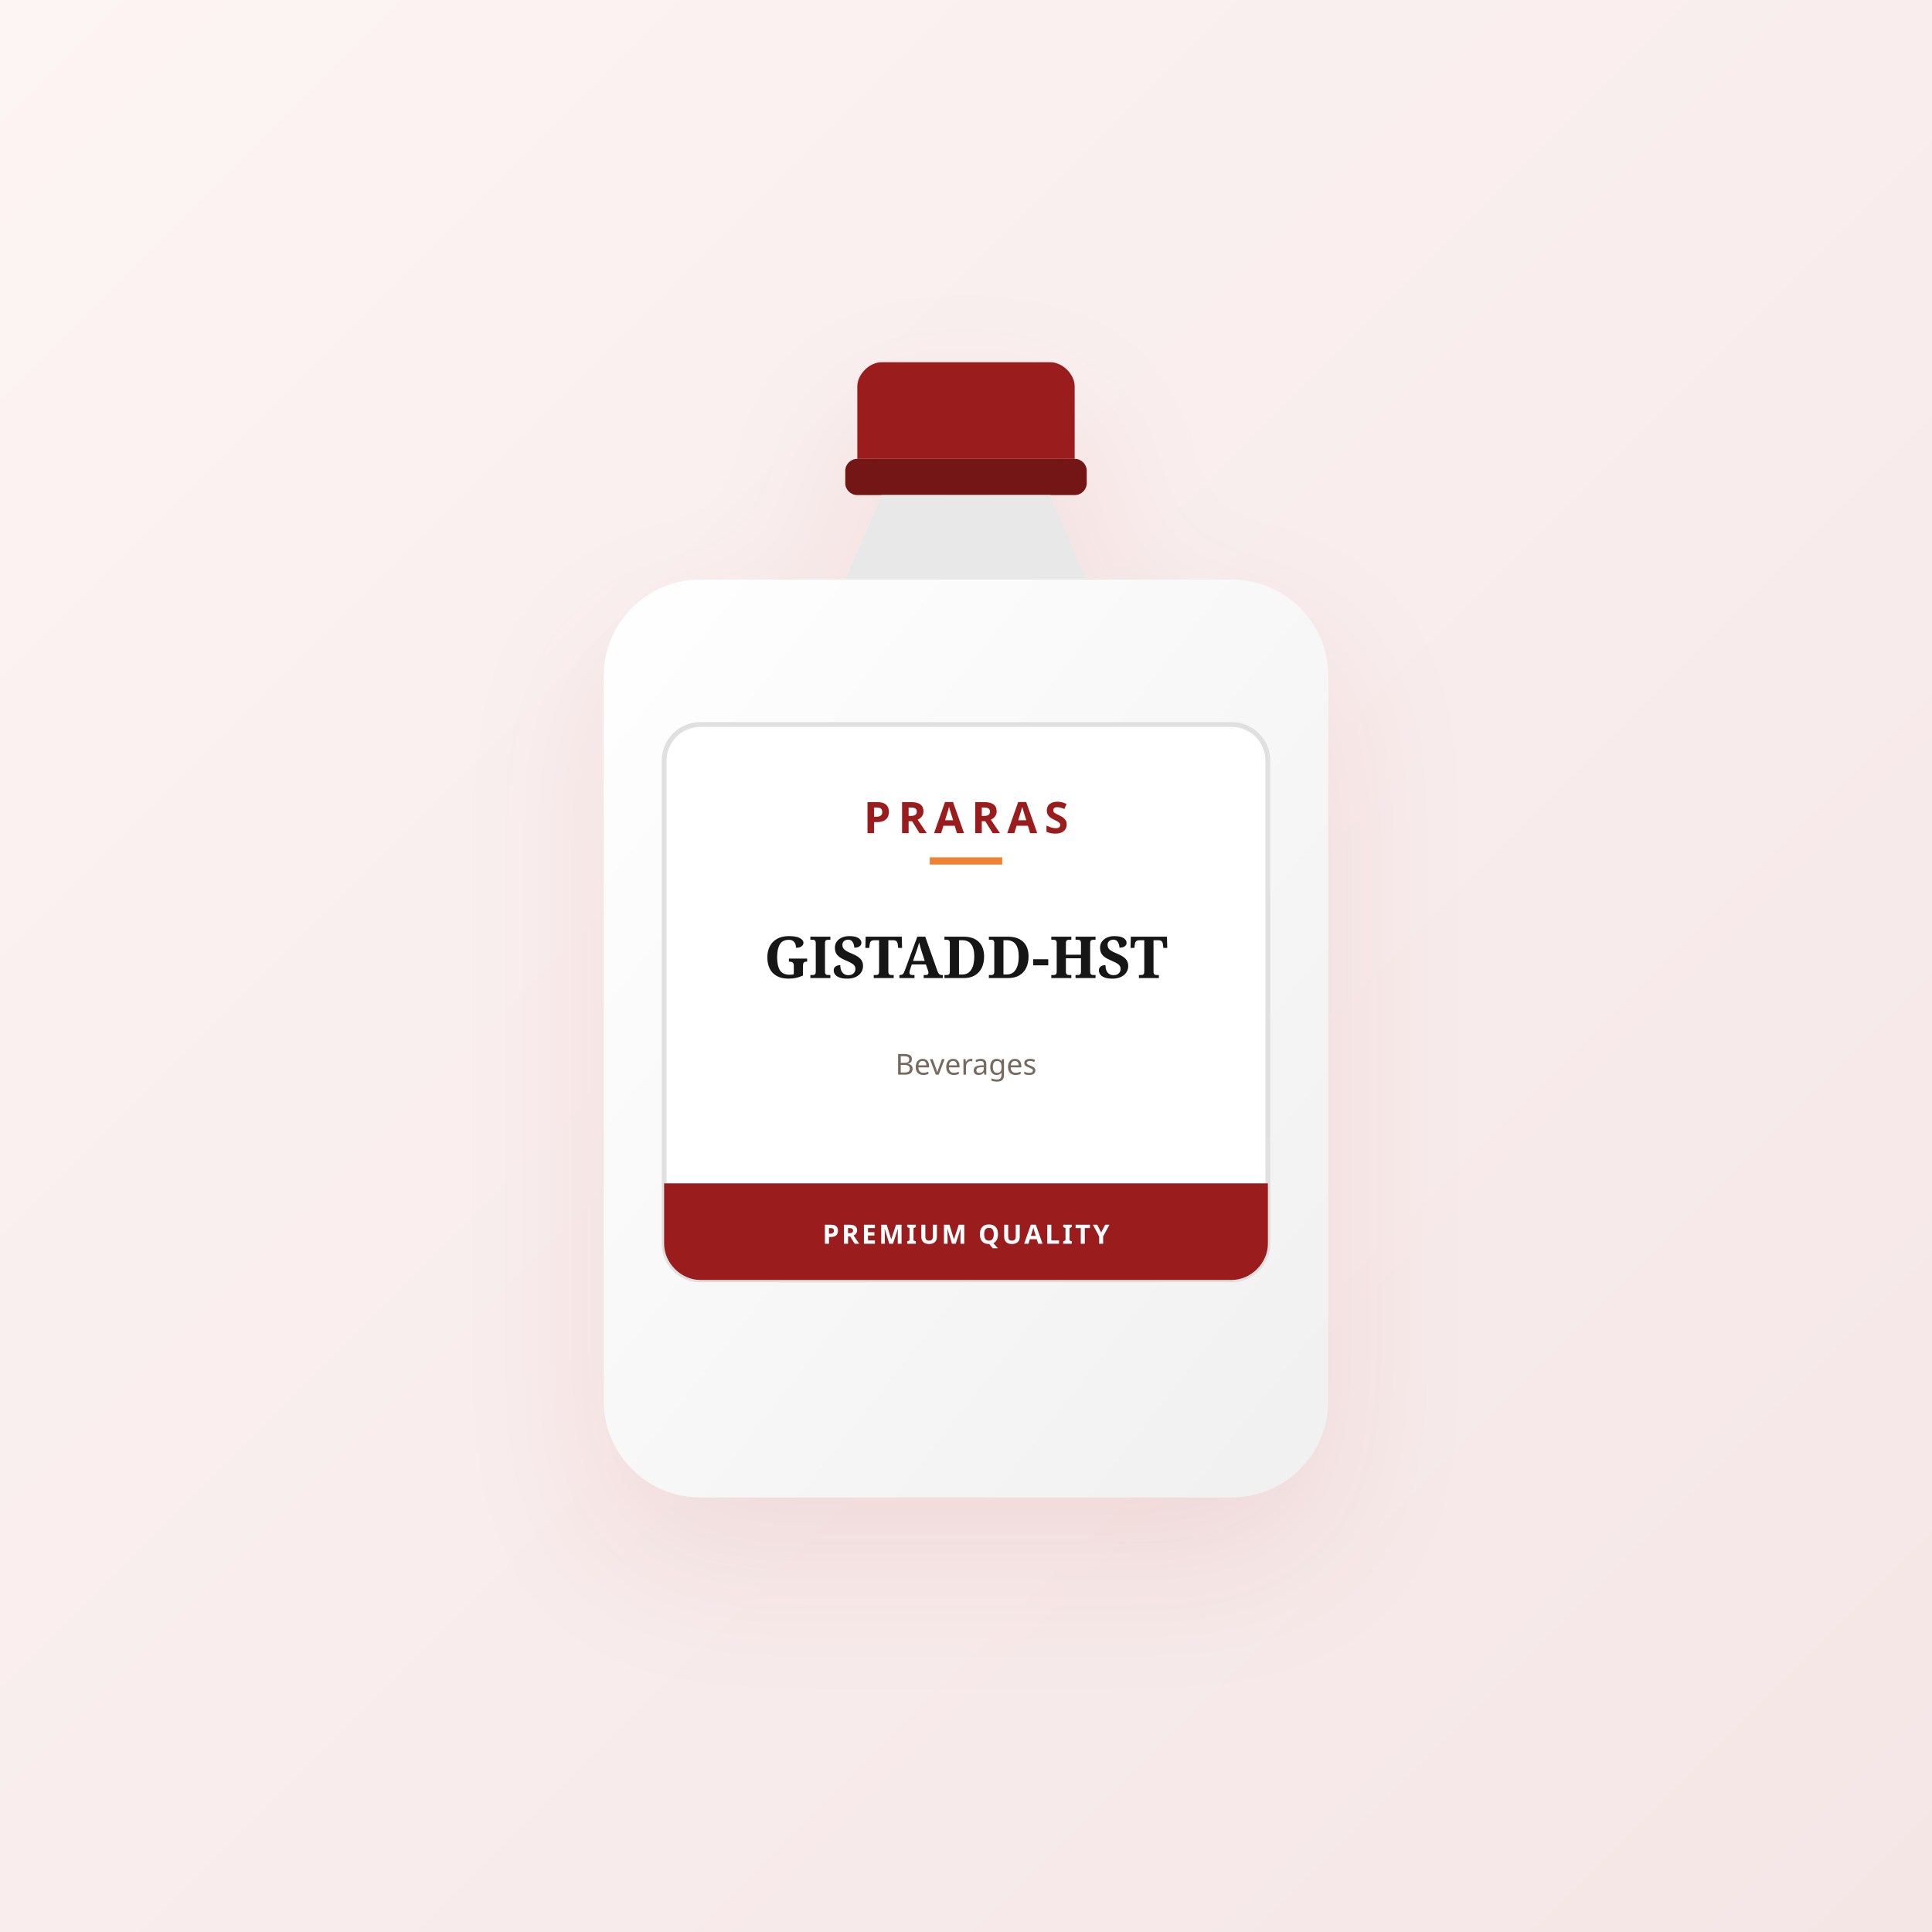
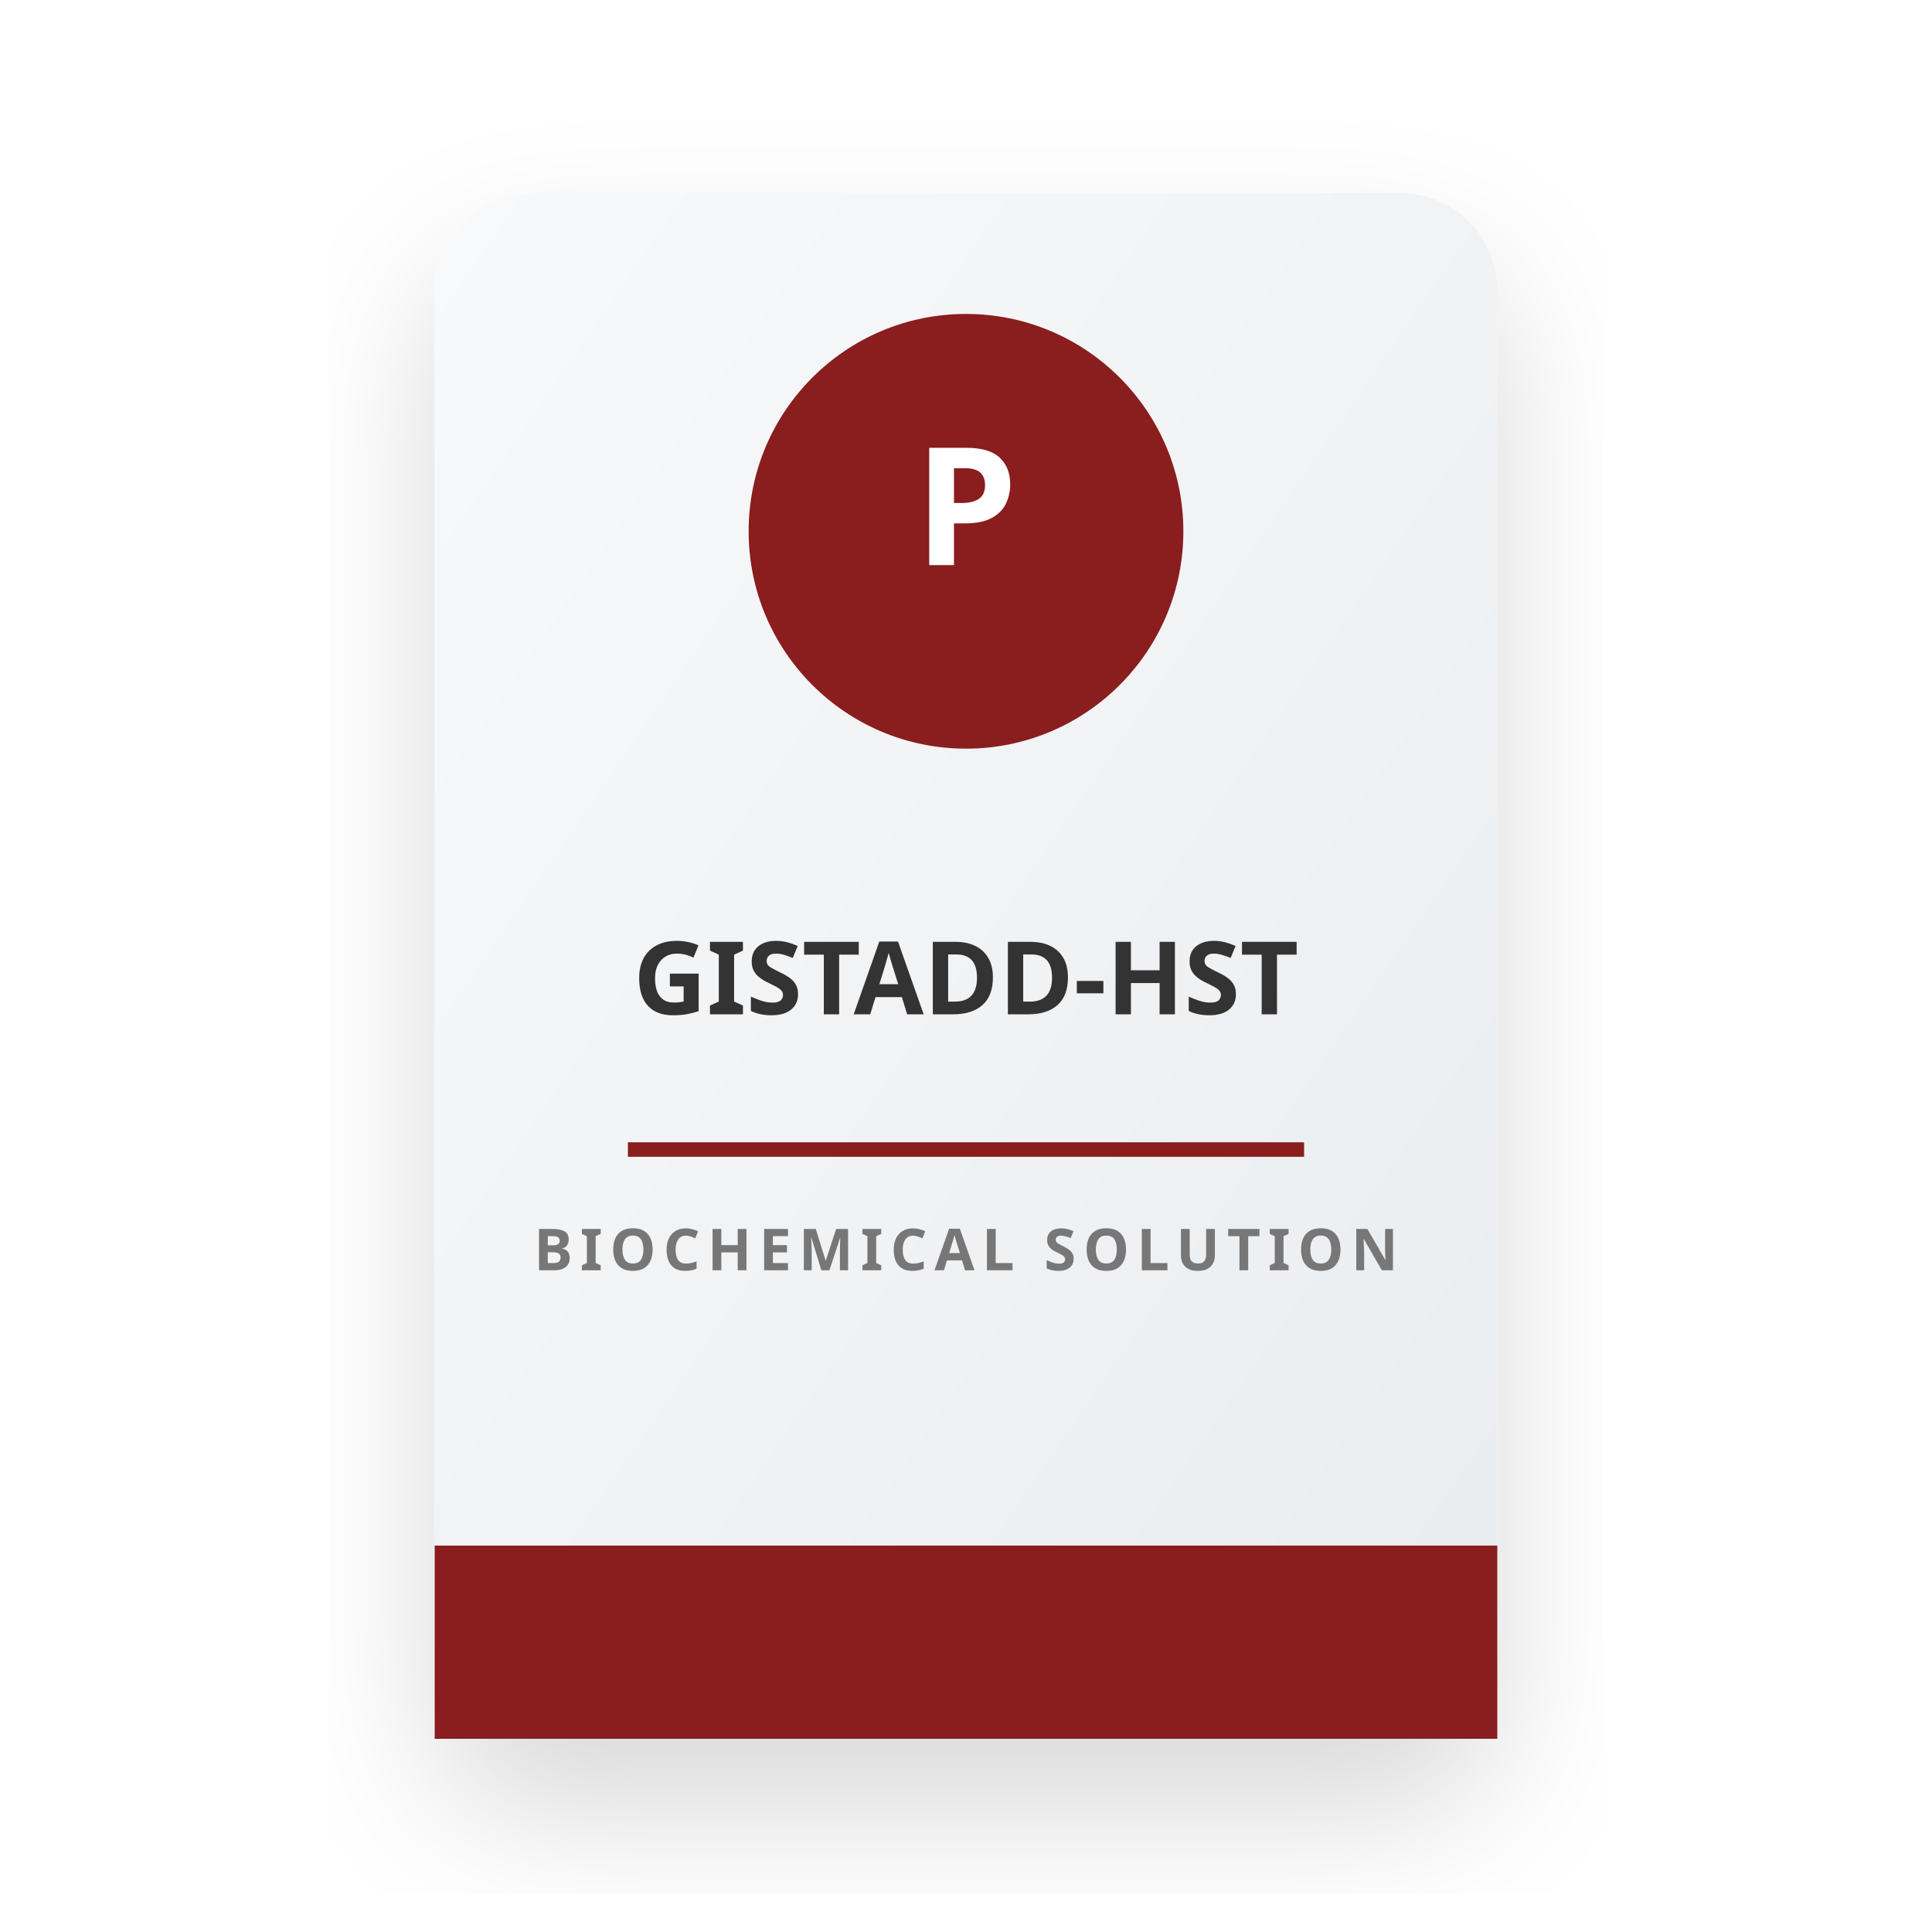
- <svg xmlns="http://www.w3.org/2000/svg" viewBox="0 0 800 800">
+ <svg xmlns="http://www.w3.org/2000/svg" width="400" height="400" viewBox="0 0 400 400">
  <defs>
-     <linearGradient id="bg" x1="0%" y1="0%" x2="100%" y2="100%">
-       <stop offset="0%" stop-color="#fdf4f4" />
-       <stop offset="100%" stop-color="#f5e6e6" />
+     <linearGradient id="grad" x1="0%" y1="0%" x2="100%" y2="100%">
+       <stop offset="0%" style="stop-color:#f8f9fa;stop-opacity:1" />
+       <stop offset="100%" style="stop-color:#e9ecef;stop-opacity:1" />
    </linearGradient>
-     <linearGradient id="bottle" x1="0%" y1="0%" x2="100%" y2="100%">
-       <stop offset="0%" stop-color="#ffffff" />
-       <stop offset="100%" stop-color="#f0f0f0" />
-     </linearGradient>
-     <filter id="shadow" x="-20%" y="-20%" width="140%" height="140%">
-       <feDropShadow dx="0" dy="25" stdDeviation="30" flood-color="#9a1d1e" flood-opacity="0.08" />
+     <filter id="shadow">
+       <feDropShadow dx="0" dy="15" stdDeviation="15" flood-opacity="0.15" />
    </filter>
  </defs>
-   <rect width="800" height="800" fill="url(#bg)" />
-   <g filter="url(#shadow)" transform="translate(250, 150)">
-     <path d="M 115 0 L 185 0 C 190 0 195 5 195 10 L 195 40 L 105 40 L 105 10 C 105 5 110 0 115 0 Z" fill="#9a1d1e" />
-     <rect x="100" y="40" width="100" height="15" rx="5" fill="#751516" />
-     <path d="M 115 55 L 185 55 L 200 90 L 100 90 Z" fill="#e8e8e8" />
-     <rect x="0" y="90" width="300" height="380" rx="40" fill="url(#bottle)" />
-     <rect x="25" y="150" width="250" height="230" rx="15" fill="#ffffff" stroke="#e0e0e0" stroke-width="2" />
-     <text x="150" y="195" font-family="'Mulish', sans-serif" font-weight="bold" font-size="18" fill="#9a1d1e" text-anchor="middle" letter-spacing="3">PRARAS</text>
-     <rect x="135" y="205" width="30" height="3" fill="#f08332" />
-     <text x="150" y="255" font-family="'Cormorant Garamond', serif" font-weight="700" font-size="24" fill="#181412" text-anchor="middle">GISTADD-HST</text>
-     <text x="150" y="295" font-family="'Mulish', sans-serif" font-size="12" fill="#78695e" text-anchor="middle">Beverages</text>
-     <path d="M 25 340 L 275 340 L 275 365 C 275 373 268 380 260 380 L 40 380 C 32 380 25 373 25 365 Z" fill="#9a1d1e" />
-     <text x="150" y="365" font-family="'Mulish', sans-serif" font-weight="bold" font-size="11" fill="#ffffff" text-anchor="middle" letter-spacing="1">PREMIUM QUALITY</text>
-   </g>
+   <rect width="400" height="400" fill="#ffffff" />
+   <rect x="90" y="40" width="220" height="320" rx="20" ry="20" fill="url(#grad)" filter="url(#shadow)" />
+   <rect x="90" y="320" width="220" height="40" rx="0" ry="0" fill="#8a1d1e" />
+   <circle cx="200" cy="110" r="45" fill="#8a1d1e" />
+   <text x="200" y="117" font-family="sans-serif" font-weight="bold" font-size="34" fill="#ffffff" text-anchor="middle">P</text>
+   <text x="200" y="210" font-family="sans-serif" font-weight="bold" font-size="21" fill="#333333" text-anchor="middle">GISTADD-HST</text>
+   <line x1="130" y1="238" x2="270" y2="238" stroke="#8a1d1e" stroke-width="3" />
+   <text x="200" y="263" font-family="sans-serif" font-weight="bold" font-size="12" fill="#777777" text-anchor="middle" letter-spacing="1.5">BIOCHEMICAL SOLUTION</text>
</svg>
